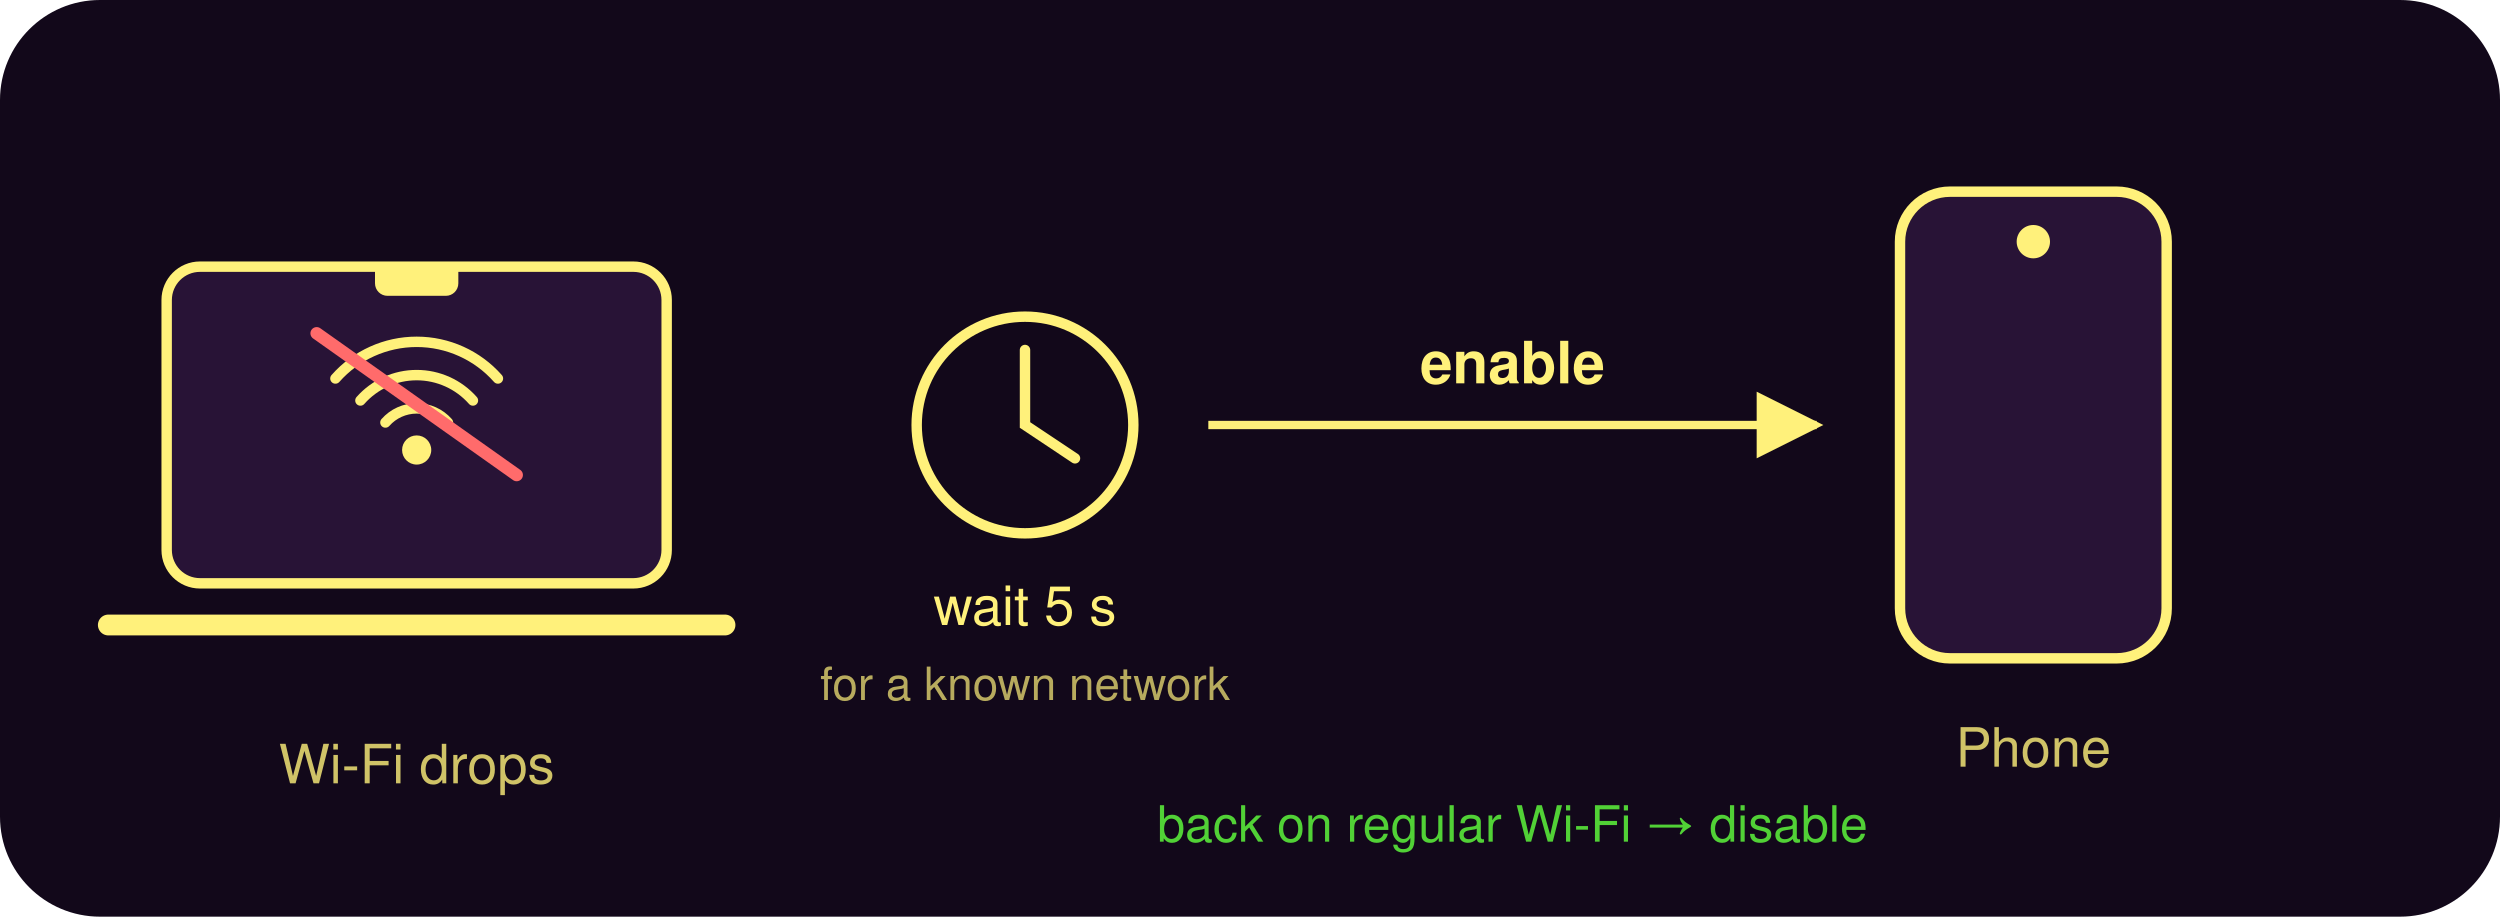
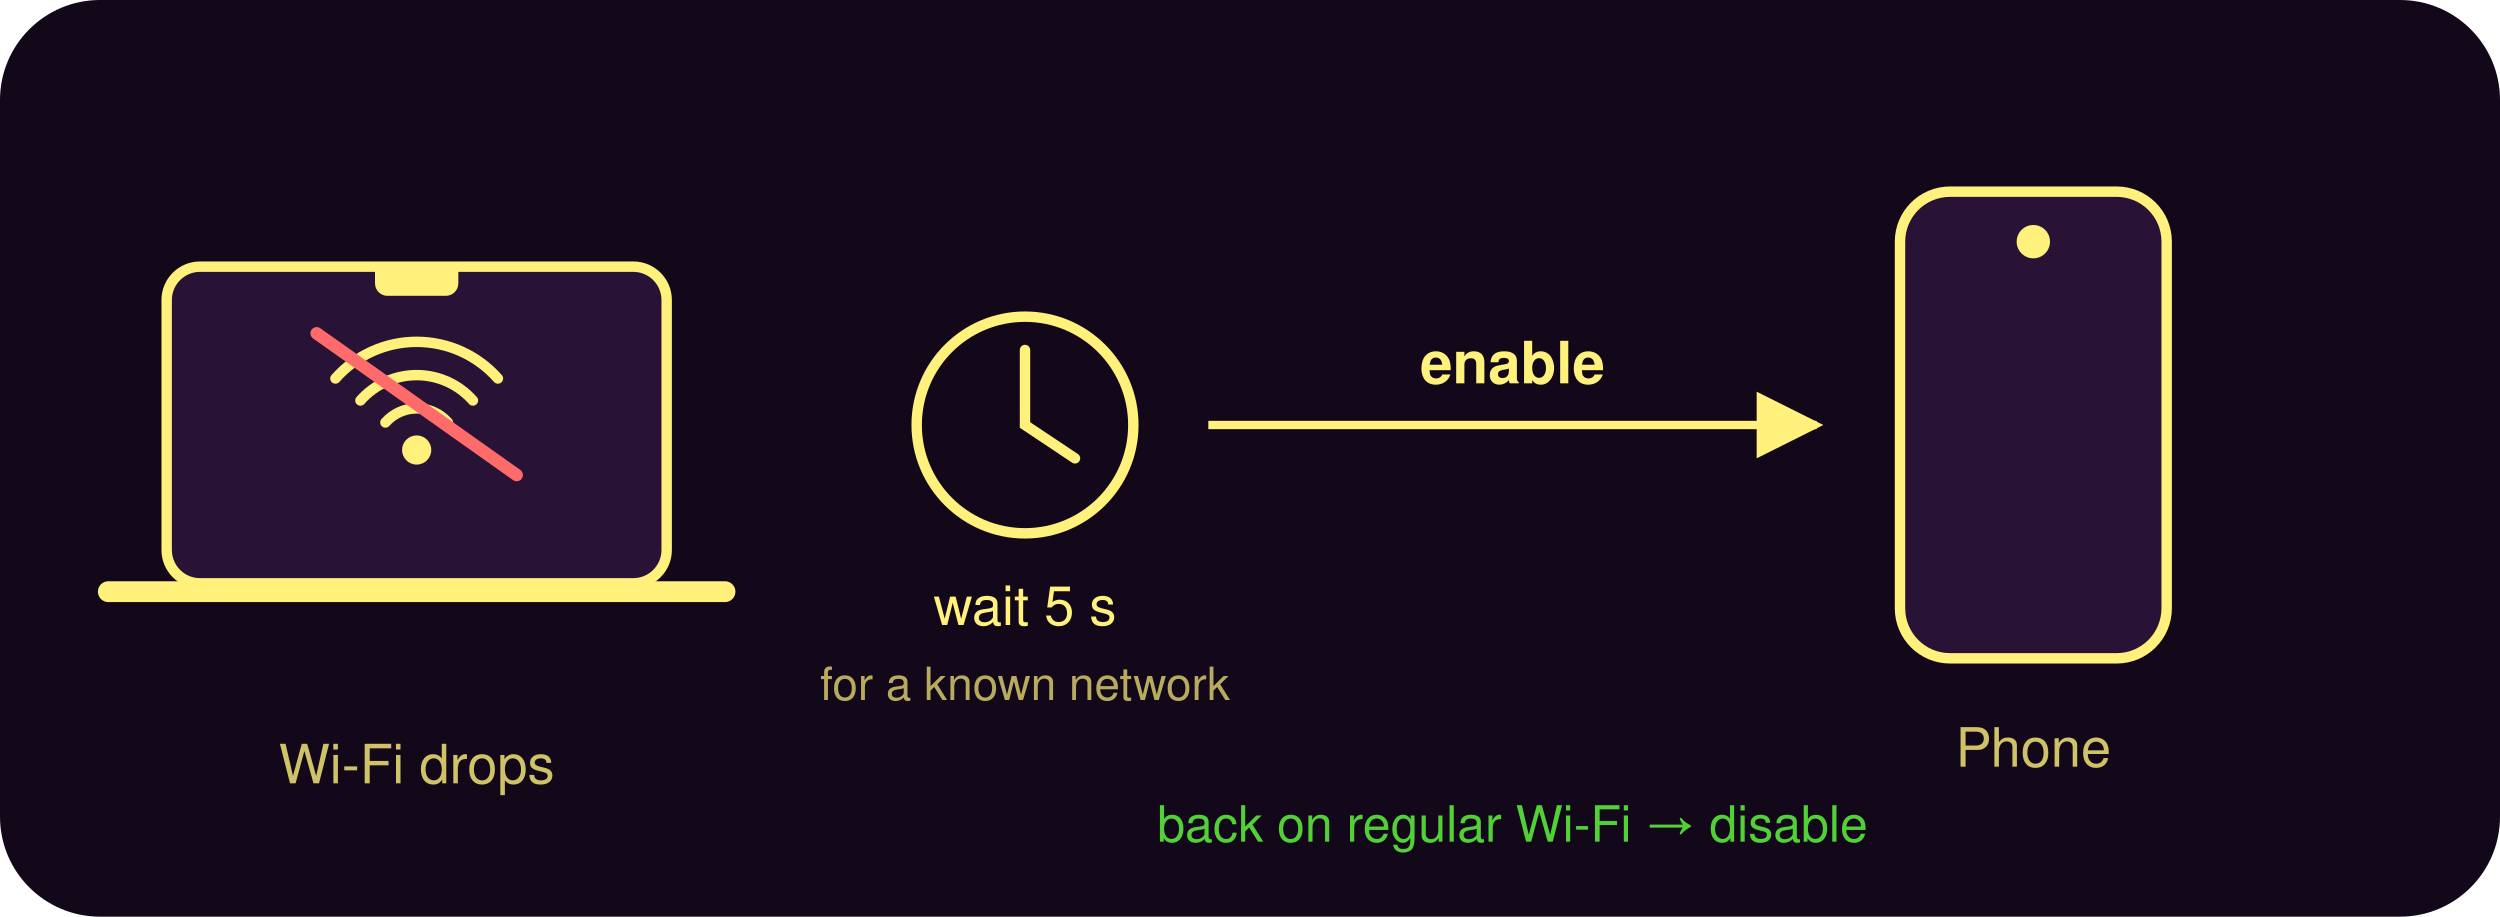
<svg xmlns="http://www.w3.org/2000/svg" viewBox="0 0 600 220" font-family="-apple-system, 'Helvetica Neue', Helvetica, Arial, sans-serif">
  <defs>
    <marker id="arrow" viewBox="0 0 10 10" refX="9" refY="5" markerWidth="8" markerHeight="8" orient="auto">
      <path d="M0 0 L10 5 L0 10 z" fill="#fff17b" />
    </marker>
  </defs>
  <rect width="600" height="220" rx="24" fill="#12081a" />
  <g opacity="1">
    <rect x="40" y="64" width="120" height="76" rx="8" fill="#281336" stroke="#fff17b" stroke-width="2.5" />
    <path d="M90 64 h20 v4 a3 3 0 0 1 -3 3 h-14 a3 3 0 0 1 -3 -3 z" fill="#fff17b" />
-     <path d="M26 150 H174" stroke="#fff17b" stroke-width="5" stroke-linecap="round" />
+     <path d="M26 142 H174" stroke="#fff17b" stroke-width="5" stroke-linecap="round" />
  </g>
  <circle cx="100" cy="108" r="3.5" fill="#fff17b" />
  <path d="M92.5 101.4 A10 10 0 0 1 107.5 101.4" fill="none" stroke="#fff17b" stroke-width="2.5" stroke-linecap="round" />
  <path d="M86.5 96.12 A18 18 0 0 1 113.5 96.12" fill="none" stroke="#fff17b" stroke-width="2.5" stroke-linecap="round" />
  <path d="M80.5 90.84 A26 26 0 0 1 119.5 90.84" fill="none" stroke="#fff17b" stroke-width="2.5" stroke-linecap="round" />
  <path d="M76 80 L124 114" stroke="#ff6b6b" stroke-width="3" stroke-linecap="round" />
  <text x="100" y="188" text-anchor="middle" fill="#fff17b" font-size="13" font-weight="400" opacity="0.8">Wi-Fi drops</text>
  <circle cx="246" cy="102" r="26" fill="none" stroke="#fff17b" stroke-width="2.5" />
  <path d="M246 84 V102 L258 110" fill="none" stroke="#fff17b" stroke-width="2.5" stroke-linecap="round" />
  <text x="246" y="150" text-anchor="middle" fill="#fff17b" font-size="13" font-weight="400" opacity="1">wait 5 s</text>
  <text x="246" y="168" text-anchor="middle" fill="#fff17b" font-size="11" font-weight="400" opacity="0.7">for a known network</text>
  <path d="M290 102 H436" stroke="#fff17b" stroke-width="2" marker-end="url(#arrow)" />
  <text x="363" y="92" text-anchor="middle" fill="#fff17b" font-size="14" font-weight="600" opacity="1">enable</text>
  <rect x="456" y="46" width="64" height="112" rx="12" fill="#281336" stroke="#fff17b" stroke-width="2.5" />
  <circle cx="488" cy="58" r="4" fill="#fff17b" />
  <text x="488" y="184" text-anchor="middle" fill="#fff17b" font-size="13" font-weight="400" opacity="0.8">Phone</text>
  <text x="363" y="202" text-anchor="middle" fill="#51d136" font-size="12" font-weight="400" opacity="1">back on regular Wi-Fi → disable</text>
</svg>
